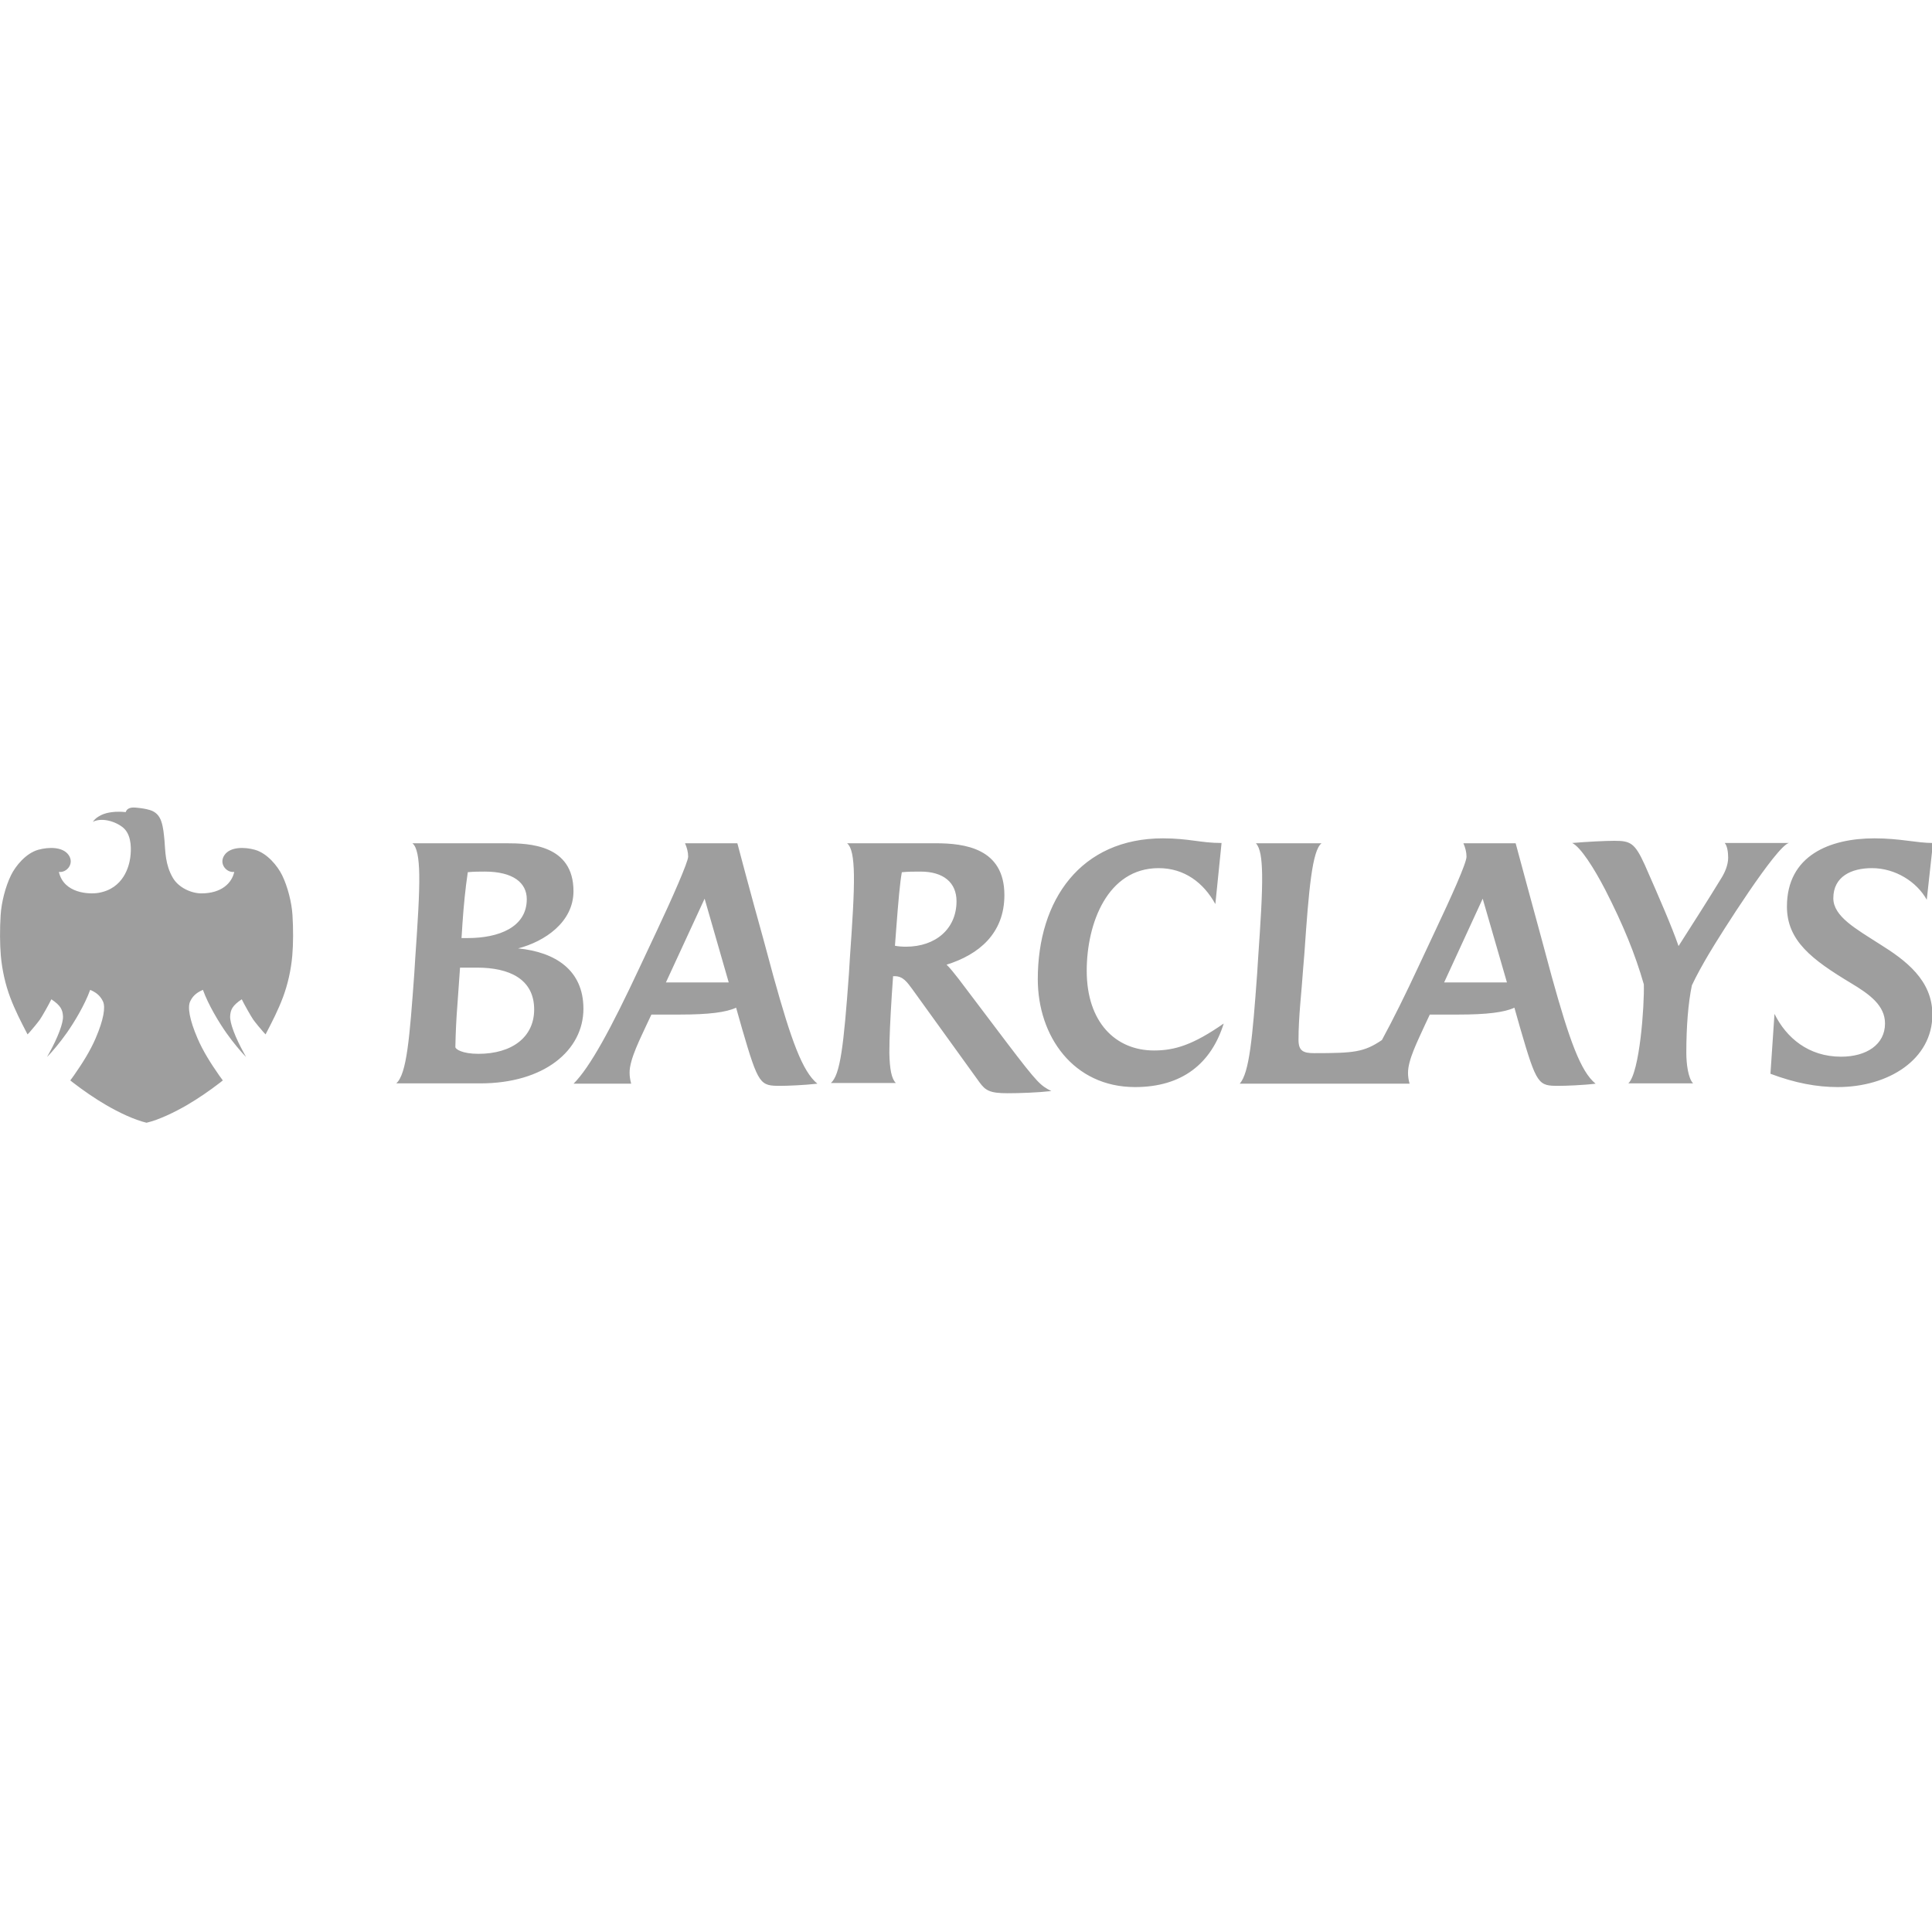
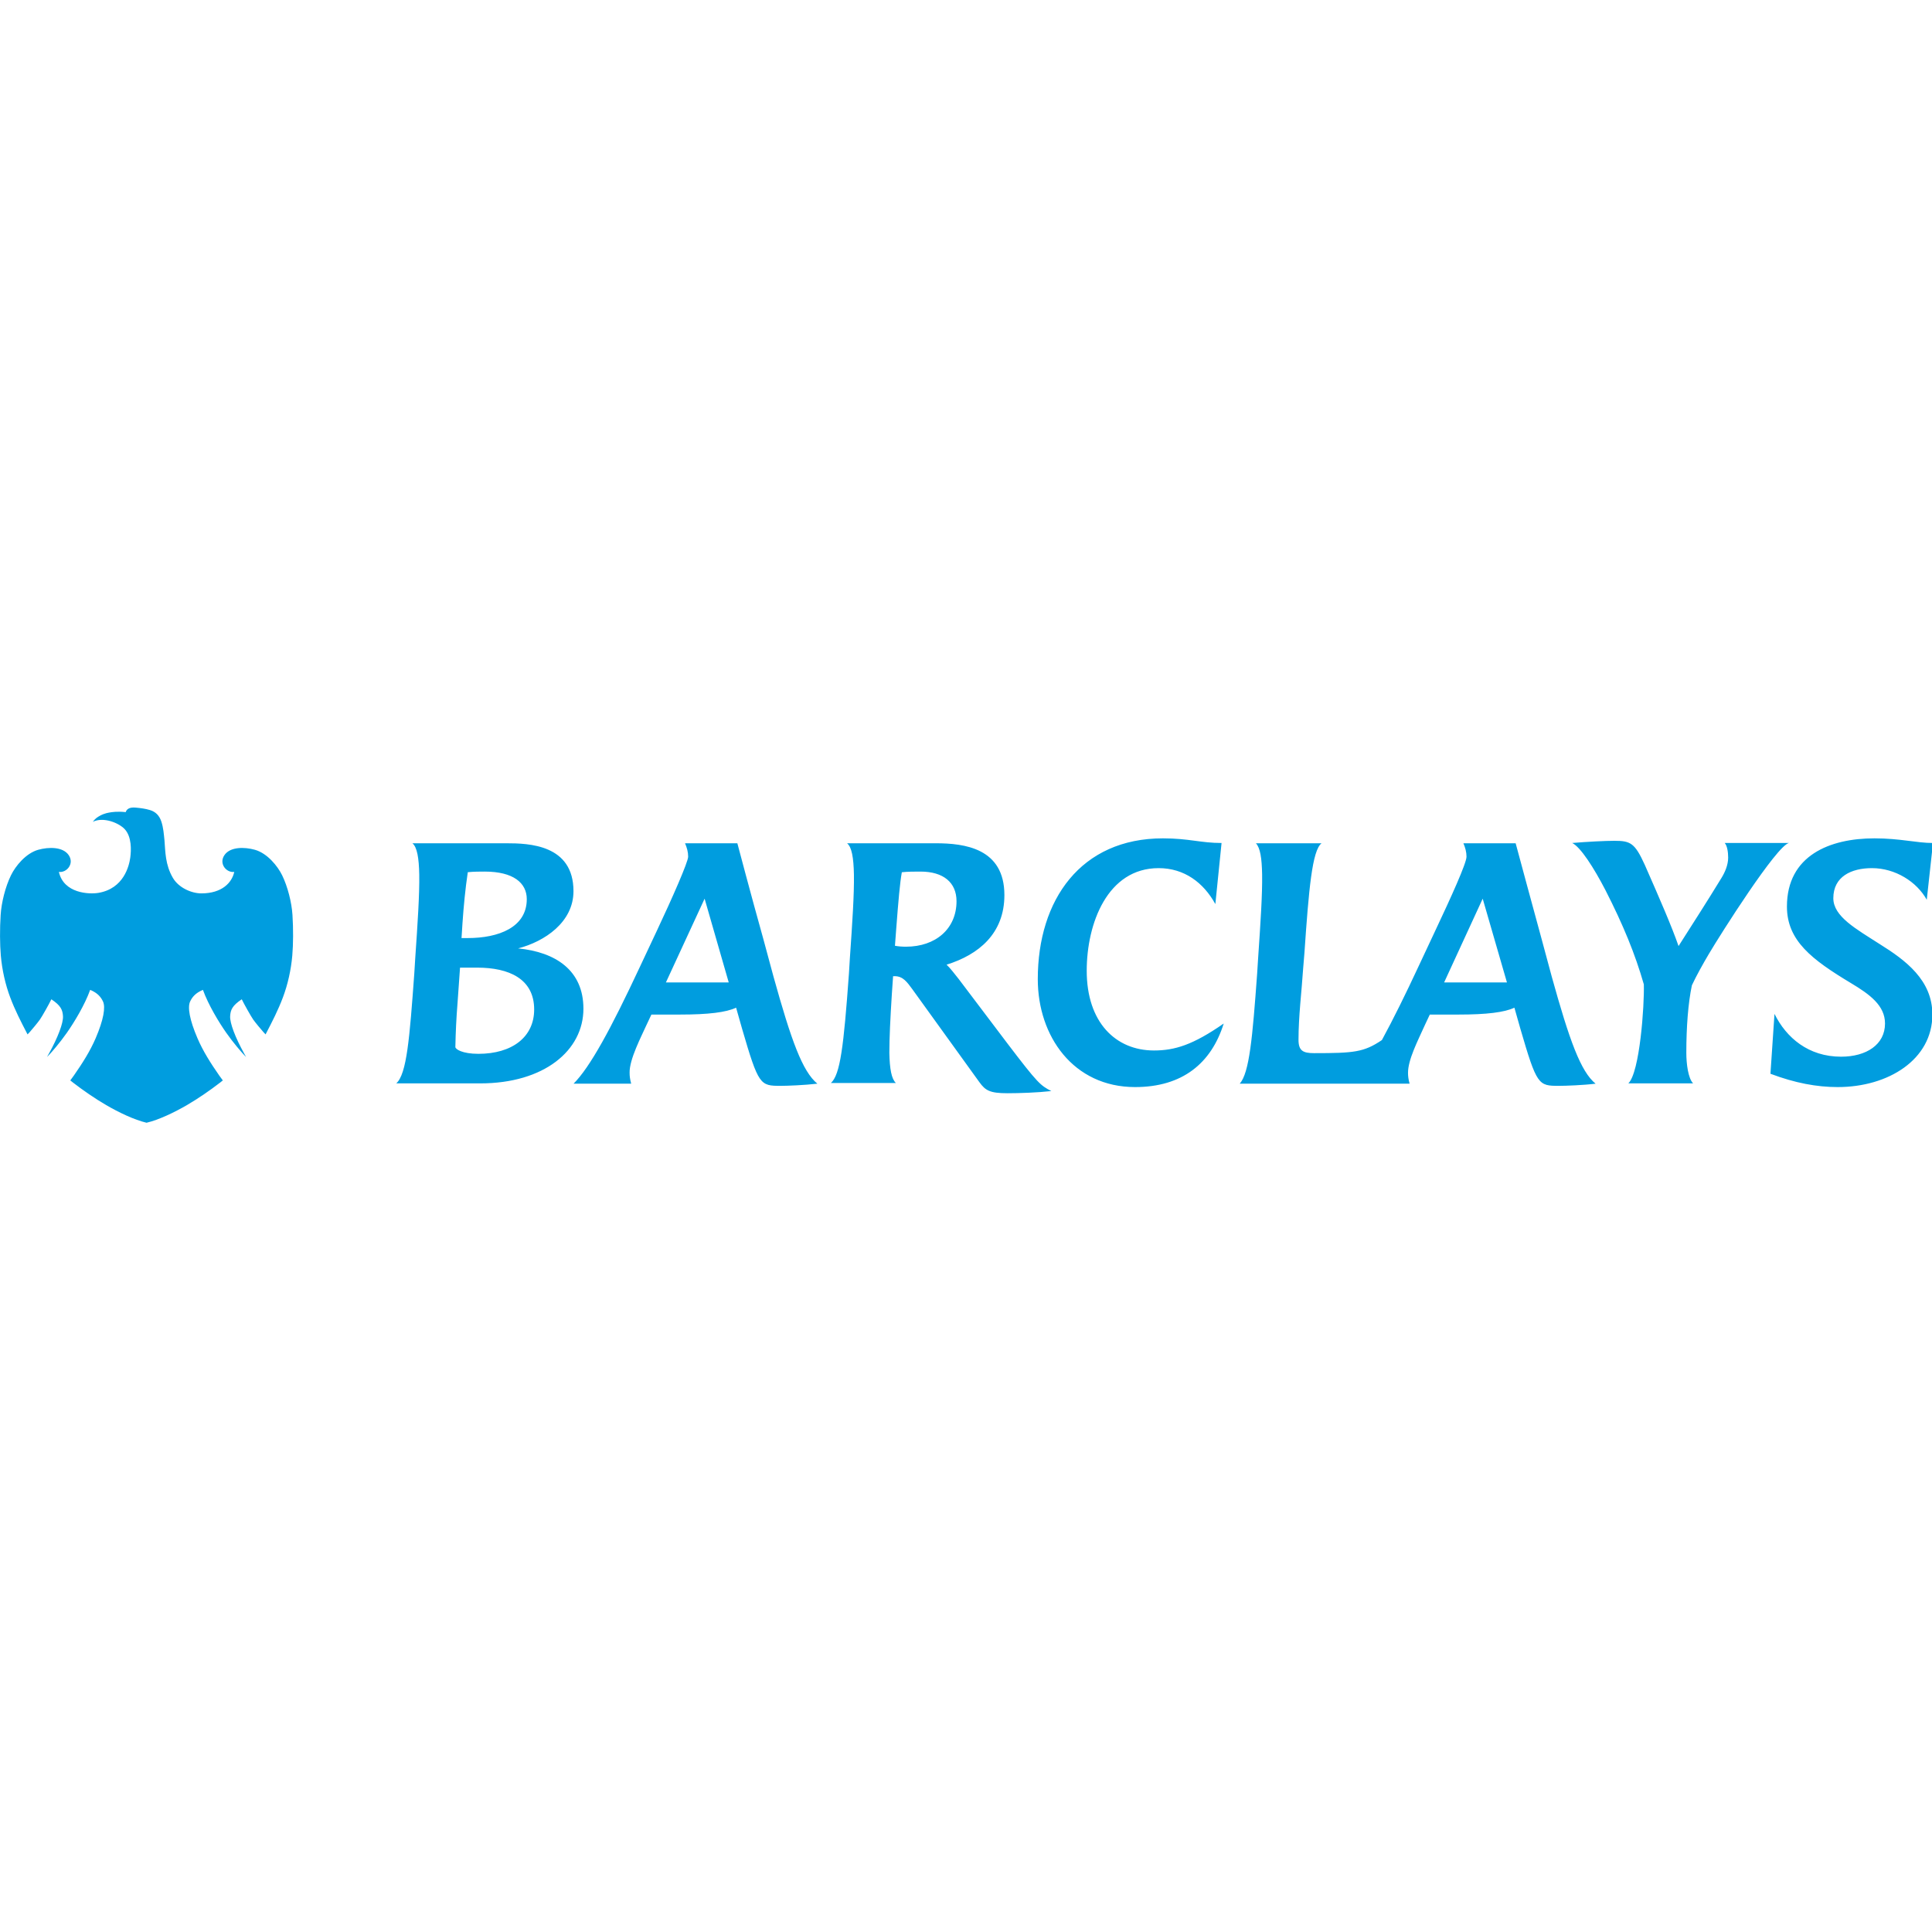
- <svg xmlns="http://www.w3.org/2000/svg" class="icon" width="128px" height="128.00px" viewBox="0 0 1024 1024" version="1.1">
-   <path fill="#9e9e9e" d="M254.518 574.214H210.023c5.606-4.949 7.083-24.246 9.558-58.194l0.488-7.921c1.331-19.283 2.307-34.114 2.143-44.505-0.165-8.892-1.154-14.666-3.629-16.646h49.773c11.866 0 35.599 0.661 35.599 25.388 0 16.48-15.33 26.705-29.338 30.335 19.781 1.964 34.608 11.531 34.608 31.972 0 22.088-20.763 39.571-54.707 39.571z m-1.606-61.349h-9.085l-1.323 18.735c-0.653 8.22-0.983 15.127-1.154 23.334 0 1.15 3.634 3.617 12.217 3.617 17.823 0 29.552-8.865 29.552-23.5 0-16.263-13.37-22.186-30.207-22.186z m3.999-50.906c-2.49 0-5.817 0-8.971 0.32-1.33 8.981-2.162 17.63-2.82 27.096 0 0-0.507 8.15-0.507 7.817h3.327c16.29 0 31.263-5.655 31.263-20.611 0-8.647-7.16-14.622-22.292-14.622z m156.844 113.56c-10.888 0-11.714-0.332-20.466-30.36l-3.137-11.065c-5.287 2.477-14.687 3.646-29.702 3.646h-15.193l-2.641 5.602c-2.644 5.931-9.084 18.151-8.913 25.255 0 1.65 0.172 3.288 0.834 5.779H304.003c8.747-8.754 19.797-29.051 35.144-61.905l8.918-18.979c8.092-17.16 16.673-36.634 16.673-39.44 0-2.479-0.653-4.791-1.658-7.104H390.813s7.266 27.552 13.707 50.507l5.443 20.139c9.406 33.84 15.346 50.342 23.265 56.782-7.087 0.811-16.005 1.143-19.472 1.143z m-40.295-99.202l-20.508 44.38h33.285l-12.777-44.38z m160.532 103.118c-9.397 0-11.699-1.484-14.825-5.763L483.563 524.31c-2.788-3.786-4.938-6.916-9.385-6.916h-0.825l-0.659 9.551c-0.823 12.997-1.318 23.37-1.318 31.097 0.166 8.563 1.154 13.818 3.463 15.973h-34.434c4.946-4.459 6.747-19.267 9.556-58.103l0.488-8.06c1.333-19.1 2.309-33.909 2.15-44.283-0.172-9.044-1.161-14.643-3.634-16.62h46.965c15.328 0 36.42 2.635 36.42 27.474 0 20.42-13.678 31.606-30.648 36.874 1.643 1.47 4.603 5.275 6.417 7.58l25.872 34.224c16.153 21.23 17.478 22.218 23.238 25.182-7.244 0.824-16.97 1.153-23.238 1.153zM487.929 461.96c-3.154 0-6.95 0-9.94 0.345-0.989 5.44-1.823 14.857-2.976 30.047l-0.67 8.923c1.664 0.33 3.805 0.496 5.806 0.496 15.893 0 26.827-9.583 26.827-24.112 0-9.914-6.965-15.699-19.047-15.699z m113.691 114.213c-32.693 0-51.57-26.947-51.57-57.198 0-42.082 22.82-74.636 66.348-74.636 13.636 0 20.045 2.466 31.051 2.466l-3.287 32.376c-6.24-11.335-16.429-19.051-30.065-19.051-27.091 0-38.112 29.248-38.112 54.4 0 27.294 15.293 42.246 35.654 42.246 10.992 0 20.688-2.958 36.961-14.294-6.574 21.038-21.86 33.691-46.98 33.691z m224.632-0.653c-10.895 0-11.705-0.332-20.45-30.36l-3.136-11.065c-5.265 2.477-14.668 3.646-29.669 3.646h-15.176l-2.627 5.602c-3.795 8.424-8.916 18.303-8.916 25.255 0 1.65 0.18 3.454 0.838 5.779H657.083c5.114-5.78 6.765-24.441 9.225-58.268l0.511-8.083c1.32-19.322 2.301-34.17 2.13-44.562-0.158-8.587-0.976-14.036-3.286-16.515h34.784c-4.95 3.799-6.757 24.264-9.069 58.104l-0.667 8.08c-0.818 12.553-2.474 25.421-2.474 37.96 0 5.778 2.323 7.099 8.25 7.099 21.102 0 26.397-0.48 35.945-6.934 5.941-10.887 12.691-24.58 19.297-38.786l8.9-18.979c8.415-17.82 16.65-35.974 16.65-39.44 0-2.479-0.652-4.791-1.643-7.104h27.689s11.22 41.591 13.695 50.507l5.43 20.139c9.398 33.84 15.335 50.342 23.248 56.782-6.599 0.811-16.003 1.143-19.447 1.143z m-40.393-99.202l-20.436 44.38h33.285l-12.849-44.38z m119.914 29.228c-2.96 4.967-6.735 11.729-9.038 16.696-1.973 9.398-2.95 21.935-2.95 35.79 0 5.78 0.977 13.526 3.602 16.183H863.053c6.058-5.779 8.538-41.255 8.215-52.484-4.603-16.02-10.859-31.364-20.388-50.01-6.064-11.71-13.144-22.773-17.581-24.92 7.72-0.661 17.58-1.157 22.356-1.157 8.537 0 10.84 1.156 16.101 12.717 8.208 18.645 14.291 32.666 17.91 43.071 8.729-13.707 14.8-23.106 22.677-35.985 1.966-3.138 3.619-7.086 3.619-10.884 0-2.973-0.507-6.275-1.823-7.763h34.025c-6.563 1.488-36.155 48.191-42.391 58.746z m115.453-28.653c-5.29-9.54-16.673-16.763-29.053-16.763-10.886 0-20.472 4.426-20.472 15.94 0 9.704 12.057 16.27 24.601 24.33 13.695 8.538 27.899 19.069 27.899 37.312 0 23.836-23.276 38.461-50.188 38.461-11.057 0-22.598-2.138-35.639-7.058l2.14-31.733c6.283 12.665 18.01 22.686 35.316 22.686 13.377 0 23.266-6.401 23.266-17.586 0-9.54-8.087-15.446-17.98-21.37-20.79-12.503-34.004-22.522-34.004-40.616 0-27.125 22.778-36.157 46.37-36.157 13.706 0 22.295 2.466 31.042 2.466l-3.298 30.088zM66.629 430.438c0.512-1.635 1.974-2.438 4.226-2.438 0.327 0 0.659 0.015 1.011 0.042 3.05 0.29 5.113 0.566 7.6 1.3 3.035 0.903 5.038 2.955 6.075 6.169 1.048 3.2 1.292 6.515 1.631 9.824 0.492 5.961 0.353 12.945 4.466 19.97 3.147 5.35 10.005 8.207 15.077 8.207 10.927 0 16.205-5.656 17.445-11.38-0.021 0.015-0.041 0.015-0.063 0.028 0.022-0.013 0.042-0.027 0.063-0.042-4.088 0.596-8.334-4.296-5.21-8.882 3.096-4.532 10.711-4.352 16.13-2.84 6.637 1.856 12.11 8.701 14.458 13.511 2.952 6.041 5.07 14.453 5.48 21.091 0.472 7.346 0.423 15.454-0.104 21.522-0.66 7.598-2.419 15.359-4.954 22.094-2.548 6.79-5.66 12.818-8.88 19.013l-0.313 0.623c-0.111-0.125-0.623-0.608-1.088-1.15-1.344-1.496-4.308-5.072-5.46-6.694-1.149-1.62-4.959-8.397-6.083-10.766v0.026-0.026c-5.056 3.366-5.957 5.625-6.151 8.967-0.227 3.573 2.757 11.405 7.435 19.787 0.29 0.513 0.684 1.22 1.017 1.844h0.014-0.014c-0.264-0.265-0.667-0.706-1.537-1.622-1.026-1.11-5.037-5.612-8.98-11.225-3.948-5.627-9.437-14.69-12.366-22.742v0.043-0.043c-4.026 1.678-5.717 3.909-6.763 6.126-1.462 3.048-0.325 9.743 3.881 19.528 2.91 6.775 6.907 13.108 11.541 19.76 0.561 0.79 1.393 1.872 1.89 2.579-0.455 0.36-0.94 0.76-1.427 1.135-5.228 4.047-11.637 8.48-17.623 11.959-6.5 3.783-14.861 7.817-21.375 9.341-6.511-1.524-14.874-5.558-21.372-9.341-5.988-3.479-12.388-7.912-17.618-11.959-0.48-0.374-0.977-0.776-1.435-1.135 0.5-0.707 1.33-1.79 1.884-2.58 4.636-6.65 8.646-12.984 11.557-19.76 4.2-9.784 5.334-16.479 3.88-19.527-1.054-2.217-2.743-4.448-6.776-6.126 0 0 0 0.03 0.014 0.043-0.014-0.012-0.014-0.043-0.014-0.043-2.917 8.052-8.416 17.115-12.353 22.742-3.941 5.613-7.953 10.115-8.986 11.225-0.872 0.916-1.275 1.357-1.539 1.622 0.335-0.625 0.743-1.331 1.026-1.844 4.671-8.382 7.664-16.214 7.436-19.787-0.21-3.34-1.103-5.6-6.153-8.961v0.007c0-0.006-0.002-0.007-0.002-0.01l-0.006-0.003c-1.11 2.369-4.932 9.145-6.082 10.766-1.15 1.622-4.117 5.198-5.444 6.695-0.485 0.54-1 1.024-1.095 1.15-0.133-0.235-0.224-0.43-0.32-0.624-3.229-6.195-6.33-12.224-8.88-19.013-2.538-6.735-4.296-14.496-4.962-22.094-0.527-6.068-0.569-14.176-0.098-21.522 0.403-6.624 2.522-15.05 5.488-21.09 2.34-4.81 7.822-11.656 14.452-13.513 5.418-1.51 13.04-1.69 16.129 2.841 3.138 4.586-1.124 9.478-5.21 8.882 0.007 0.007 0.01 0.01 0.012 0.015 2.592 11.46 16.109 11.933 20.992 11.1 13.394-2.288 16.227-14.246 16.837-18.653 0.554-4.047 0.778-11.018-2.896-15.064-3.077-3.368-11.41-6.735-16.96-3.922 0.722-0.984 1.483-1.733 1.953-2.08 2.646-1.898 4.935-2.506 6.535-2.799 1.6-0.29 4.364-0.76 8.957-0.277z" />
+ <svg xmlns="http://www.w3.org/2000/svg" t="1734100839227" class="icon" viewBox="0 0 1024 1024" version="1.1" p-id="13598" width="128" height="128">
+   <path d="M254.518 574.214H210.023c5.606-4.949 7.083-24.246 9.558-58.194l0.488-7.921c1.331-19.283 2.307-34.114 2.143-44.505-0.165-8.892-1.154-14.666-3.629-16.646h49.773c11.866 0 35.599 0.661 35.599 25.388 0 16.48-15.33 26.705-29.338 30.335 19.781 1.964 34.608 11.531 34.608 31.972 0 22.088-20.763 39.571-54.707 39.571z m-1.606-61.349h-9.085l-1.323 18.735c-0.653 8.22-0.983 15.127-1.154 23.334 0 1.15 3.634 3.617 12.217 3.617 17.823 0 29.552-8.865 29.552-23.5 0-16.263-13.37-22.186-30.207-22.186z m3.999-50.906c-2.49 0-5.817 0-8.971 0.32-1.33 8.981-2.162 17.63-2.82 27.096 0 0-0.507 8.15-0.507 7.817h3.327c16.29 0 31.263-5.655 31.263-20.611 0-8.647-7.16-14.622-22.292-14.622z m156.844 113.56c-10.888 0-11.714-0.332-20.466-30.36l-3.137-11.065c-5.287 2.477-14.687 3.646-29.702 3.646h-15.193l-2.641 5.602c-2.644 5.931-9.084 18.151-8.913 25.255 0 1.65 0.172 3.288 0.834 5.779H304.003c8.747-8.754 19.797-29.051 35.144-61.905l8.918-18.979c8.092-17.16 16.673-36.634 16.673-39.44 0-2.479-0.653-4.791-1.658-7.104H390.813s7.266 27.552 13.707 50.507l5.443 20.139c9.406 33.84 15.346 50.342 23.265 56.782-7.087 0.811-16.005 1.143-19.472 1.143z m-40.295-99.202l-20.508 44.38h33.285l-12.777-44.38z m160.532 103.118c-9.397 0-11.699-1.484-14.825-5.763L483.563 524.31c-2.788-3.786-4.938-6.916-9.385-6.916h-0.825l-0.659 9.551c-0.823 12.997-1.318 23.37-1.318 31.097 0.166 8.563 1.154 13.818 3.463 15.973h-34.434c4.946-4.459 6.747-19.267 9.556-58.103l0.488-8.06c1.333-19.1 2.309-33.909 2.15-44.283-0.172-9.044-1.161-14.643-3.634-16.62h46.965c15.328 0 36.42 2.635 36.42 27.474 0 20.42-13.678 31.606-30.648 36.874 1.643 1.47 4.603 5.275 6.417 7.58l25.872 34.224c16.153 21.23 17.478 22.218 23.238 25.182-7.244 0.824-16.97 1.153-23.238 1.153zM487.929 461.96c-3.154 0-6.95 0-9.94 0.345-0.989 5.44-1.823 14.857-2.976 30.047l-0.67 8.923c1.664 0.33 3.805 0.496 5.806 0.496 15.893 0 26.827-9.583 26.827-24.112 0-9.914-6.965-15.699-19.047-15.699z m113.691 114.213c-32.693 0-51.57-26.947-51.57-57.198 0-42.082 22.82-74.636 66.348-74.636 13.636 0 20.045 2.466 31.051 2.466l-3.287 32.376c-6.24-11.335-16.429-19.051-30.065-19.051-27.091 0-38.112 29.248-38.112 54.4 0 27.294 15.293 42.246 35.654 42.246 10.992 0 20.688-2.958 36.961-14.294-6.574 21.038-21.86 33.691-46.98 33.691z m224.632-0.653c-10.895 0-11.705-0.332-20.45-30.36l-3.136-11.065c-5.265 2.477-14.668 3.646-29.669 3.646h-15.176l-2.627 5.602c-3.795 8.424-8.916 18.303-8.916 25.255 0 1.65 0.18 3.454 0.838 5.779H657.083c5.114-5.78 6.765-24.441 9.225-58.268l0.511-8.083c1.32-19.322 2.301-34.17 2.13-44.562-0.158-8.587-0.976-14.036-3.286-16.515h34.784c-4.95 3.799-6.757 24.264-9.069 58.104l-0.667 8.08c-0.818 12.553-2.474 25.421-2.474 37.96 0 5.778 2.323 7.099 8.25 7.099 21.102 0 26.397-0.48 35.945-6.934 5.941-10.887 12.691-24.58 19.297-38.786l8.9-18.979c8.415-17.82 16.65-35.974 16.65-39.44 0-2.479-0.652-4.791-1.643-7.104h27.689s11.22 41.591 13.695 50.507l5.43 20.139c9.398 33.84 15.335 50.342 23.248 56.782-6.599 0.811-16.003 1.143-19.447 1.143z m-40.393-99.202l-20.436 44.38h33.285l-12.849-44.38z m119.914 29.228c-2.96 4.967-6.735 11.729-9.038 16.696-1.973 9.398-2.95 21.935-2.95 35.79 0 5.78 0.977 13.526 3.602 16.183H863.053c6.058-5.779 8.538-41.255 8.215-52.484-4.603-16.02-10.859-31.364-20.388-50.01-6.064-11.71-13.144-22.773-17.581-24.92 7.72-0.661 17.58-1.157 22.356-1.157 8.537 0 10.84 1.156 16.101 12.717 8.208 18.645 14.291 32.666 17.91 43.071 8.729-13.707 14.8-23.106 22.677-35.985 1.966-3.138 3.619-7.086 3.619-10.884 0-2.973-0.507-6.275-1.823-7.763h34.025c-6.563 1.488-36.155 48.191-42.391 58.746z m115.453-28.653c-5.29-9.54-16.673-16.763-29.053-16.763-10.886 0-20.472 4.426-20.472 15.94 0 9.704 12.057 16.27 24.601 24.33 13.695 8.538 27.899 19.069 27.899 37.312 0 23.836-23.276 38.461-50.188 38.461-11.057 0-22.598-2.138-35.639-7.058l2.14-31.733c6.283 12.665 18.01 22.686 35.316 22.686 13.377 0 23.266-6.401 23.266-17.586 0-9.54-8.087-15.446-17.98-21.37-20.79-12.503-34.004-22.522-34.004-40.616 0-27.125 22.778-36.157 46.37-36.157 13.706 0 22.295 2.466 31.042 2.466l-3.298 30.088zM66.629 430.438c0.512-1.635 1.974-2.438 4.226-2.438 0.327 0 0.659 0.015 1.011 0.042 3.05 0.29 5.113 0.566 7.6 1.3 3.035 0.903 5.038 2.955 6.075 6.169 1.048 3.2 1.292 6.515 1.631 9.824 0.492 5.961 0.353 12.945 4.466 19.97 3.147 5.35 10.005 8.207 15.077 8.207 10.927 0 16.205-5.656 17.445-11.38-0.021 0.015-0.041 0.015-0.063 0.028 0.022-0.013 0.042-0.027 0.063-0.042-4.088 0.596-8.334-4.296-5.21-8.882 3.096-4.532 10.711-4.352 16.13-2.84 6.637 1.856 12.11 8.701 14.458 13.511 2.952 6.041 5.07 14.453 5.48 21.091 0.472 7.346 0.423 15.454-0.104 21.522-0.66 7.598-2.419 15.359-4.954 22.094-2.548 6.79-5.66 12.818-8.88 19.013l-0.313 0.623c-0.111-0.125-0.623-0.608-1.088-1.15-1.344-1.496-4.308-5.072-5.46-6.694-1.149-1.62-4.959-8.397-6.083-10.766v0.026-0.026c-5.056 3.366-5.957 5.625-6.151 8.967-0.227 3.573 2.757 11.405 7.435 19.787 0.29 0.513 0.684 1.22 1.017 1.844h0.014-0.014c-0.264-0.265-0.667-0.706-1.537-1.622-1.026-1.11-5.037-5.612-8.98-11.225-3.948-5.627-9.437-14.69-12.366-22.742v0.043-0.043c-4.026 1.678-5.717 3.909-6.763 6.126-1.462 3.048-0.325 9.743 3.881 19.528 2.91 6.775 6.907 13.108 11.541 19.76 0.561 0.79 1.393 1.872 1.89 2.579-0.455 0.36-0.94 0.76-1.427 1.135-5.228 4.047-11.637 8.48-17.623 11.959-6.5 3.783-14.861 7.817-21.375 9.341-6.511-1.524-14.874-5.558-21.372-9.341-5.988-3.479-12.388-7.912-17.618-11.959-0.48-0.374-0.977-0.776-1.435-1.135 0.5-0.707 1.33-1.79 1.884-2.58 4.636-6.65 8.646-12.984 11.557-19.76 4.2-9.784 5.334-16.479 3.88-19.527-1.054-2.217-2.743-4.448-6.776-6.126 0 0 0 0.03 0.014 0.043-0.014-0.012-0.014-0.043-0.014-0.043-2.917 8.052-8.416 17.115-12.353 22.742-3.941 5.613-7.953 10.115-8.986 11.225-0.872 0.916-1.275 1.357-1.539 1.622 0.335-0.625 0.743-1.331 1.026-1.844 4.671-8.382 7.664-16.214 7.436-19.787-0.21-3.34-1.103-5.6-6.153-8.961v0.007c0-0.006-0.002-0.007-0.002-0.01l-0.006-0.003c-1.11 2.369-4.932 9.145-6.082 10.766-1.15 1.622-4.117 5.198-5.444 6.695-0.485 0.54-1 1.024-1.095 1.15-0.133-0.235-0.224-0.43-0.32-0.624-3.229-6.195-6.33-12.224-8.88-19.013-2.538-6.735-4.296-14.496-4.962-22.094-0.527-6.068-0.569-14.176-0.098-21.522 0.403-6.624 2.522-15.05 5.488-21.09 2.34-4.81 7.822-11.656 14.452-13.513 5.418-1.51 13.04-1.69 16.129 2.841 3.138 4.586-1.124 9.478-5.21 8.882 0.007 0.007 0.01 0.01 0.012 0.015 2.592 11.46 16.109 11.933 20.992 11.1 13.394-2.288 16.227-14.246 16.837-18.653 0.554-4.047 0.778-11.018-2.896-15.064-3.077-3.368-11.41-6.735-16.96-3.922 0.722-0.984 1.483-1.733 1.953-2.08 2.646-1.898 4.935-2.506 6.535-2.799 1.6-0.29 4.364-0.76 8.957-0.277z" fill="#009DDF" p-id="13599" />
</svg>
